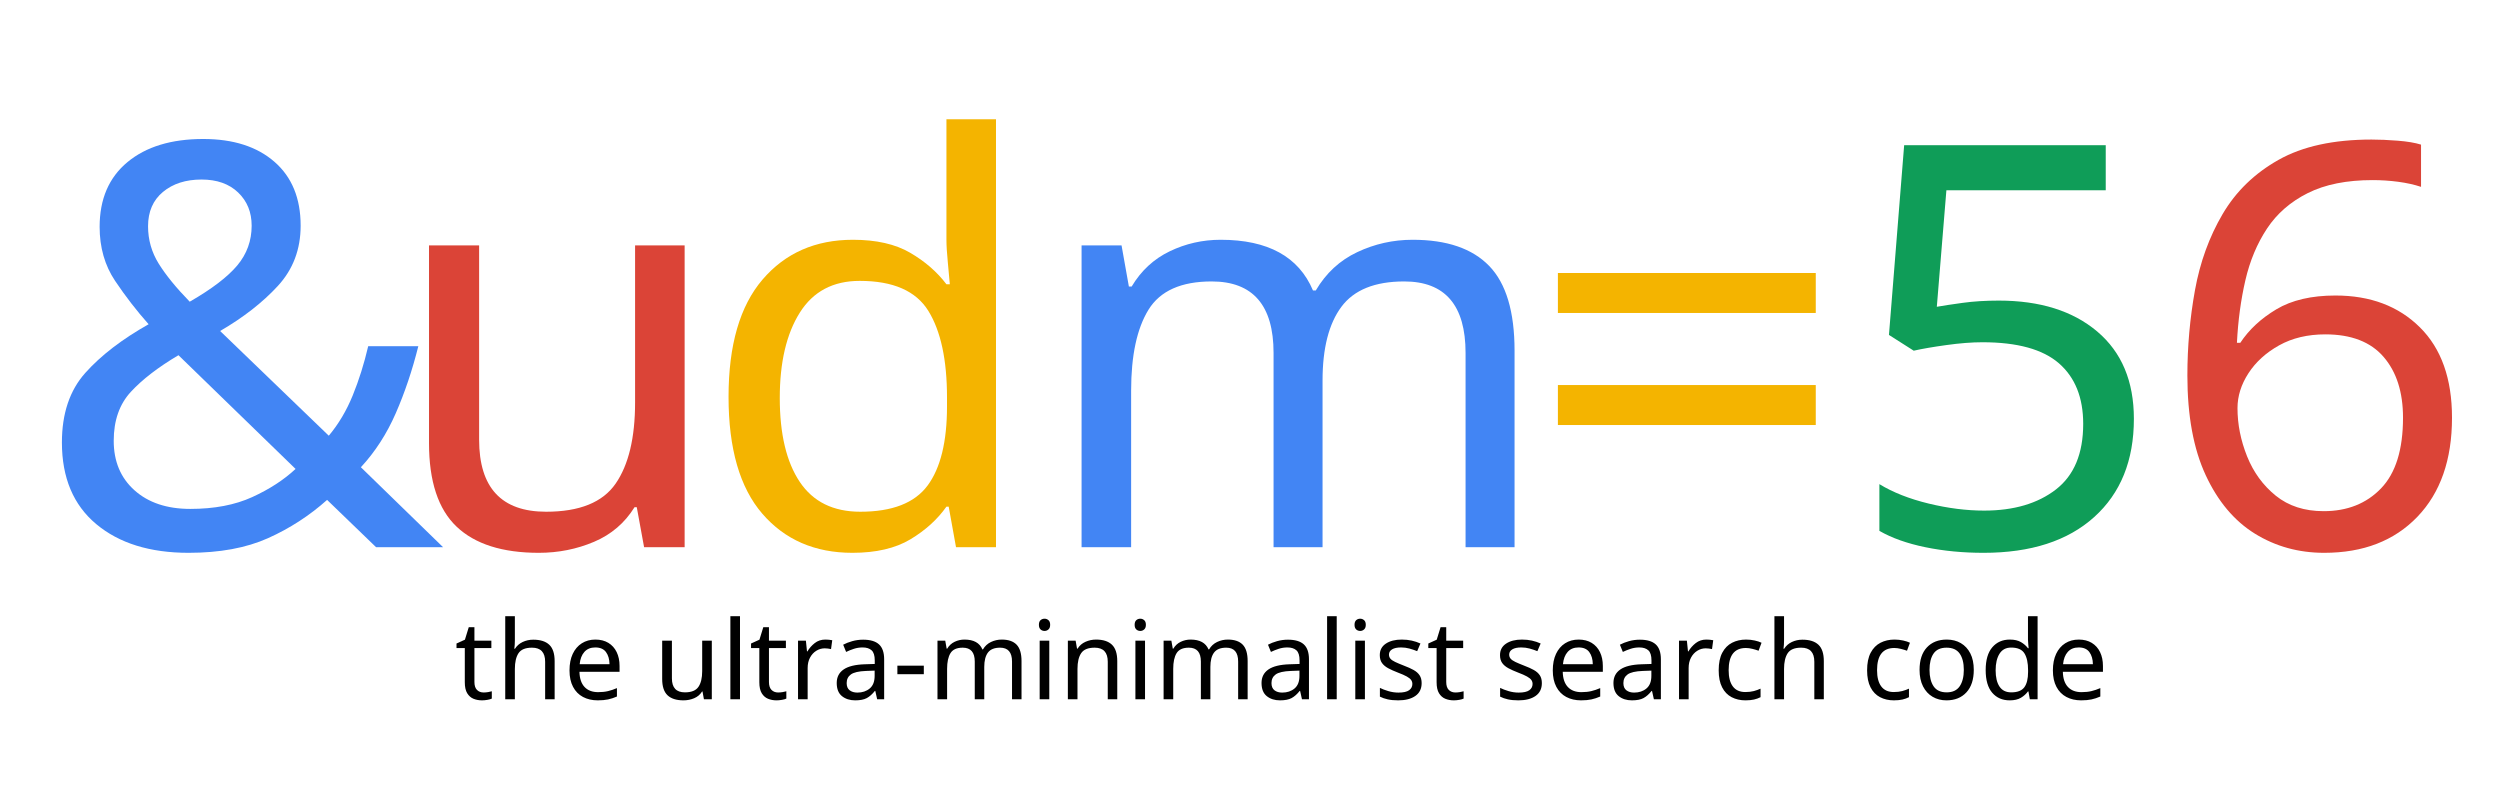
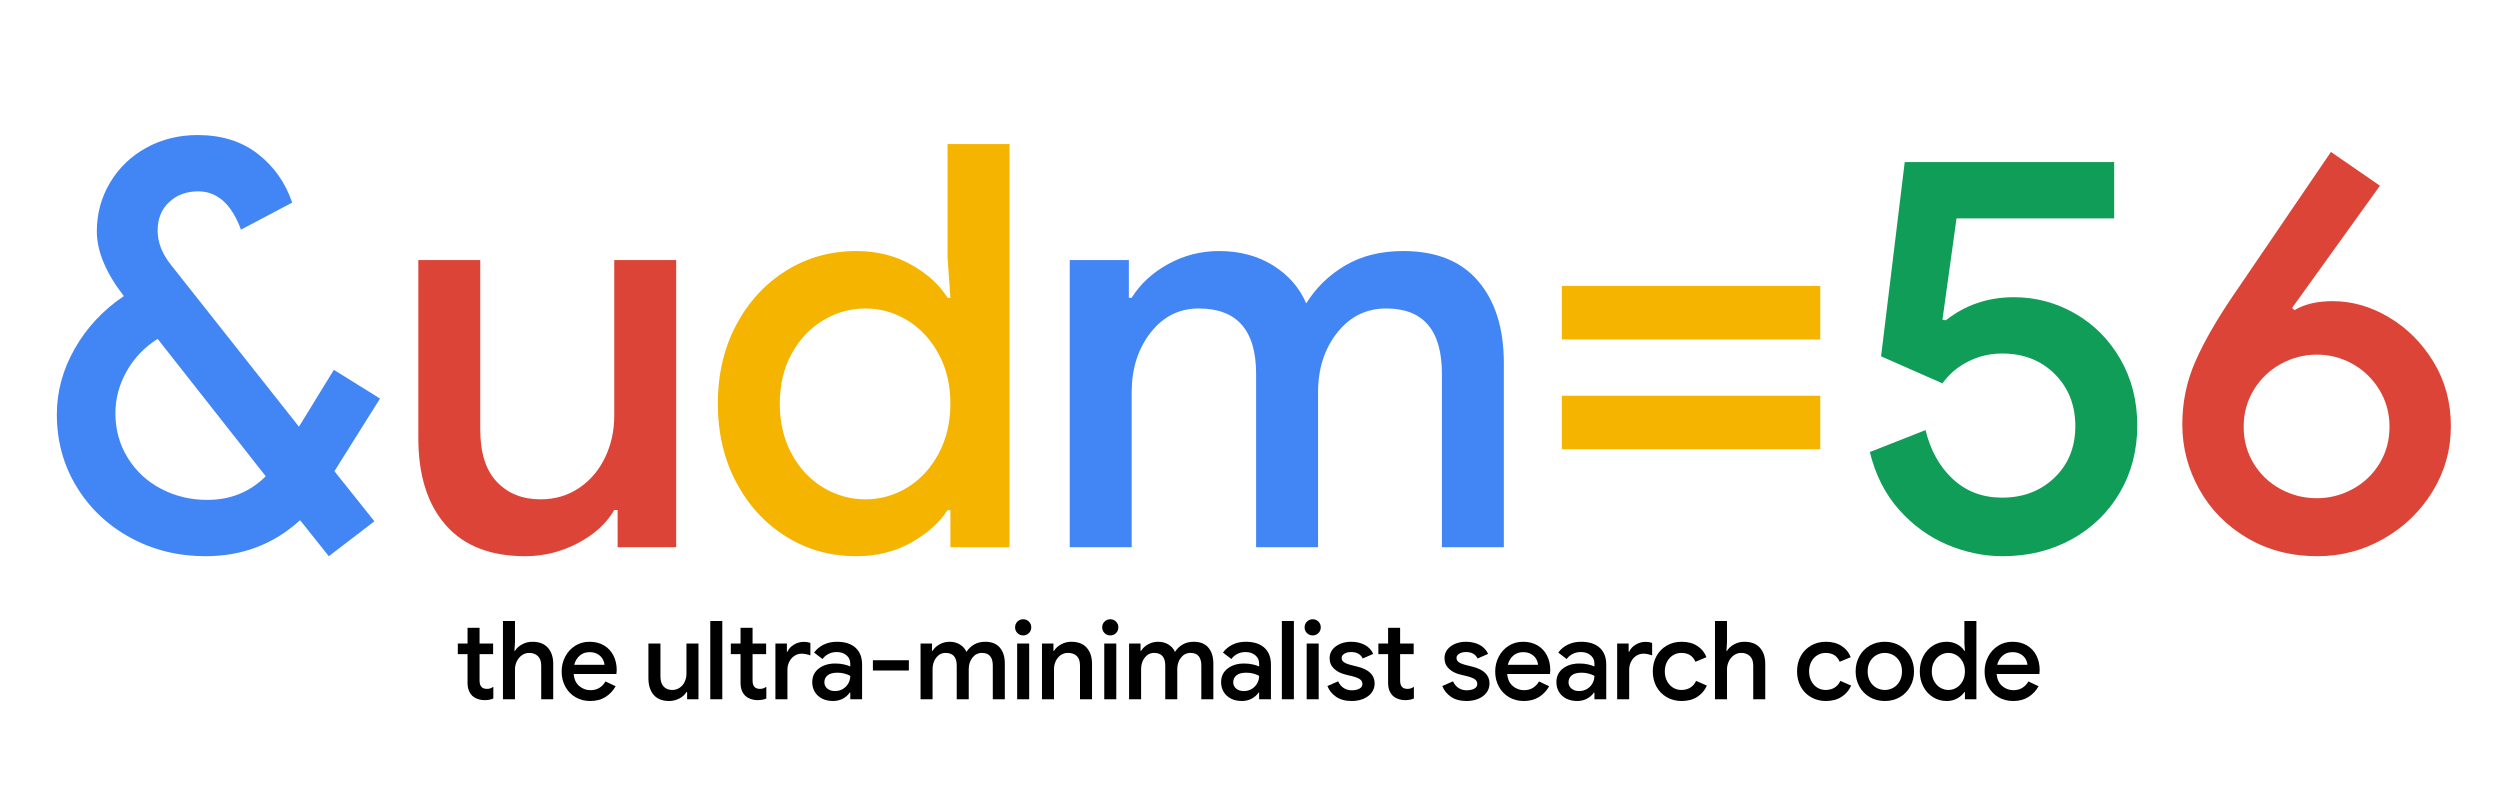
<svg xmlns="http://www.w3.org/2000/svg" width="100%" height="100%" viewBox="0 0 2562 822" version="1.1" xml:space="preserve" style="fill-rule:evenodd;clip-rule:evenodd;stroke-linejoin:round;stroke-miterlimit:2;">
  <g id="Layer-1">
-     <g transform="matrix(1,0,0,1,-27,61)">
-       <text x="59.866px" y="499.766px" style="font-family:'GoogleSans-Medium', 'Google Sans';font-weight:500;font-size:577px;fill:rgb(66,133,244);">&amp;</text>
-       <text x="421.068px" y="499.766px" style="font-family:'GoogleSans-Medium', 'Google Sans';font-weight:500;font-size:577px;fill:rgb(219,68,55);">u</text>
-       <text x="741.88px" y="499.766px" style="font-family:'GoogleSans-Medium', 'Google Sans';font-weight:500;font-size:577px;fill:rgb(244,180,0);">d</text>
-       <text x="1086.35px" y="499.766px" style="font-family:'GoogleSans-Medium', 'Google Sans';font-weight:500;font-size:577px;fill:rgb(66,133,244);">m</text>
-       <text x="1591.22px" y="499.766px" style="font-family:'GoogleSans-Medium', 'Google Sans';font-weight:500;font-size:577px;fill:rgb(244,180,0);">=</text>
-       <text x="1916.65px" y="499.766px" style="font-family:'GoogleSans-Medium', 'Google Sans';font-weight:500;font-size:577px;fill:rgb(15,157,88);">5</text>
-       <g transform="matrix(577,0,0,577,2565.2,499.766)">
-             </g>
-       <text x="2236.89px" y="499.766px" style="font-family:'GoogleSans-Medium', 'Google Sans';font-weight:500;font-size:577px;fill:rgb(219,68,55);">6</text>
+     <g transform="matrix(1.56492,0,0,1.19851,-60.8197,43.8022)">
+       <path d="M257.863,366.345L284.041,409.193L254.176,439.041L235.371,408.23C218.165,428.771 197.517,439.041 173.428,439.041C155.485,439.041 139.077,433.746 124.206,423.154C109.335,412.563 97.597,398.04 88.994,379.585C80.391,361.13 76.089,340.509 76.089,317.721C76.089,298.143 80.022,279.367 87.888,261.393C95.754,243.42 106.446,228.496 119.966,216.62C108.167,196.721 102.268,178.266 102.268,161.256C102.268,146.171 105.156,132.29 110.932,119.612C116.709,106.934 124.636,96.985 134.714,89.763C144.792,82.542 155.976,78.931 168.266,78.931C183.998,78.931 197.149,84.307 207.718,95.059C218.288,105.811 225.785,119.692 230.21,136.703L196.657,159.812C190.512,137.987 181.171,127.074 168.635,127.074C161.015,127.074 154.686,130.123 149.647,136.222C144.608,142.32 142.088,150.504 142.088,160.774C142.088,170.724 145.038,180.513 150.937,190.142L234.634,328.312L257.494,279.688L287.728,304.241L257.863,366.345ZM174.535,390.898C189.774,390.898 202.556,384.158 212.88,370.678L142.088,253.209C133.485,260.27 126.725,269.498 121.809,280.891C116.893,292.285 114.435,304.241 114.435,316.758C114.435,330.88 117.139,343.638 122.547,355.032C127.954,366.426 135.267,375.252 144.485,381.51C153.702,387.769 163.719,390.898 174.535,390.898Z" style="fill:rgb(66,133,244);fill-rule:nonzero;" />
+       <path d="M382.855,439.041C359.995,439.041 342.604,430.135 330.683,412.322C318.761,394.509 312.8,369.715 312.8,337.941L312.8,185.809L353.358,185.809L353.358,330.72C353.358,350.619 356.984,365.543 364.235,375.493C371.486,385.442 381.011,390.417 392.81,390.417C402.396,390.417 410.877,387.127 418.251,380.548C425.625,373.968 431.279,365.222 435.211,354.31C439.144,343.397 441.111,331.682 441.111,319.165L441.111,185.809L481.669,185.809L481.669,431.339L443.323,431.339L443.323,399.564L441.111,399.564C435.949,411.118 427.96,420.587 417.145,427.968C406.329,435.35 394.899,439.041 382.855,439.041Z" style="fill:rgb(219,68,55);fill-rule:nonzero;" />
+       <path d="M599.655,439.041C582.695,439.041 567.332,433.425 553.567,422.191C539.802,410.958 528.925,395.472 520.936,375.733C512.947,355.995 508.953,333.608 508.953,308.574C508.953,283.539 512.947,261.153 520.936,241.414C528.925,221.675 539.802,206.189 553.567,194.956C567.332,183.723 582.695,178.106 599.655,178.106C612.929,178.106 624.851,181.957 635.42,189.66C645.99,197.363 653.978,206.831 659.386,218.065L661.23,218.065L659.386,183.402L659.386,86.634L699.944,86.634L699.944,431.339L661.23,431.339L661.23,399.564L659.386,399.564C653.978,410.477 645.99,419.784 635.42,427.487C624.851,435.19 612.929,439.041 599.655,439.041ZM605.555,390.417C615.387,390.417 624.543,387.047 633.024,380.307C641.504,373.567 648.325,363.938 653.487,351.421C658.649,338.904 661.23,324.621 661.23,308.574C661.23,292.526 658.649,278.324 653.487,265.967C648.325,253.61 641.504,244.062 633.024,237.322C624.543,230.582 615.387,227.212 605.555,227.212C595.723,227.212 586.505,230.582 577.902,237.322C569.298,244.062 562.416,253.61 557.254,265.967C552.092,278.324 549.511,292.526 549.511,308.574C549.511,324.621 552.092,338.904 557.254,351.421C562.416,363.938 569.298,373.567 577.902,380.307C586.505,387.047 595.723,390.417 605.555,390.417Z" style="fill:rgb(244,180,0);fill-rule:nonzero;" />
+       <path d="M739.396,185.809L778.11,185.809L778.11,218.065L779.954,218.065C785.607,206.189 793.596,196.561 803.92,189.179C814.244,181.797 825.305,178.106 837.104,178.106C850.623,178.106 862.422,182.198 872.5,190.382C882.578,198.567 889.829,209.399 894.254,222.879C900.644,209.399 909.186,198.567 919.879,190.382C930.571,182.198 943.169,178.106 957.671,178.106C979.302,178.106 995.71,186.692 1006.89,203.863C1018.08,221.034 1023.67,244.383 1023.67,273.911L1023.67,431.339L983.112,431.339L983.112,283.058C983.112,245.827 970.945,227.212 946.61,227.212C933.582,227.212 922.89,234.112 914.532,247.913C906.175,261.714 901.996,278.725 901.996,298.945L901.996,431.339L861.438,431.339L861.438,283.058C861.438,245.827 848.902,227.212 823.83,227.212C811.048,227.212 800.54,234.112 792.306,247.913C784.071,261.714 779.954,278.725 779.954,298.945L779.954,431.339L739.396,431.339L739.396,185.809Z" style="fill:rgb(66,133,244);fill-rule:nonzero;" />
+       <path d="M1061.65,207.955L1230.88,207.955L1230.88,253.691L1061.65,253.691L1061.65,207.955ZM1061.65,301.834L1230.88,301.834L1230.88,347.57L1061.65,347.57L1061.65,301.834Z" style="fill:rgb(244,180,0);fill-rule:nonzero;" />
+       <path d="M1350.35,439.041C1338.06,439.041 1325.95,435.752 1314.03,429.172C1302.11,422.593 1291.6,412.643 1282.5,399.323C1273.41,386.004 1267.02,369.555 1263.33,349.977L1299.83,331.201C1303.03,348.532 1308.99,362.494 1317.71,373.085C1326.44,383.677 1337.19,388.973 1349.98,388.973C1363.74,388.973 1375.17,383.276 1384.27,371.882C1393.36,360.488 1397.91,345.804 1397.91,327.831C1397.91,309.858 1393.42,295.013 1384.45,283.299C1375.48,271.584 1363.99,265.726 1349.98,265.726C1342.11,265.726 1334.74,267.973 1327.86,272.466C1320.97,276.96 1315.32,283.218 1310.89,291.242L1270.7,268.134L1286.19,102.04L1423.35,102.04L1423.35,150.183L1320.11,150.183L1310.89,236.841L1313.11,237.322C1325.89,224.163 1340.76,217.583 1357.72,217.583C1371.98,217.583 1385.31,222.237 1397.73,231.545C1410.14,240.852 1420.03,253.851 1427.41,270.541C1434.78,287.23 1438.47,306.167 1438.47,327.349C1438.47,348.532 1434.66,367.629 1427.04,384.64C1419.42,401.65 1408.91,414.97 1395.51,424.598C1382.12,434.227 1367.06,439.041 1350.35,439.041Z" style="fill:rgb(15,157,88);fill-rule:nonzero;" />
+       <path d="M1556.45,439.041C1539.25,439.041 1523.88,433.826 1510.37,423.395C1496.85,412.964 1486.4,399.083 1479.03,381.751C1471.65,364.42 1467.96,345.965 1467.96,326.387C1467.96,307.45 1470.79,289.557 1476.44,272.707C1482.1,255.857 1490.45,236.841 1501.52,215.658L1565.3,93.374L1597.38,122.26L1539.86,226.73L1541.34,228.656C1547.97,223.521 1556.33,220.953 1566.41,220.953C1579.19,220.953 1591.54,225.607 1603.46,234.915C1615.39,244.222 1625.1,256.98 1632.59,273.189C1640.09,289.397 1643.84,307.611 1643.84,327.831C1643.84,348.051 1639.84,366.666 1631.86,383.677C1623.87,400.687 1613.17,414.167 1599.78,424.117C1586.38,434.067 1571.94,439.041 1556.45,439.041ZM1556.09,389.454C1564.44,389.454 1572.31,386.806 1579.68,381.51C1587.06,376.215 1592.89,368.913 1597.2,359.605C1601.5,350.298 1603.65,339.867 1603.65,328.312C1603.65,316.758 1601.44,306.247 1597.01,296.779C1592.59,287.311 1586.75,279.929 1579.5,274.633C1572.25,269.337 1564.44,266.689 1556.09,266.689C1547.73,266.689 1539.86,269.337 1532.49,274.633C1525.11,279.929 1519.21,287.311 1514.79,296.779C1510.37,306.247 1508.15,316.758 1508.15,328.312C1508.15,339.867 1510.3,350.298 1514.61,359.605C1518.91,368.913 1524.75,376.215 1532.12,381.51C1539.49,386.806 1547.48,389.454 1556.09,389.454Z" style="fill:rgb(219,68,55);fill-rule:nonzero;" />
    </g>
-     <g transform="matrix(1,0,0,1,-317.897,-1)">
-       <g transform="matrix(112,0,0,112,2412.18,717.595)">
-             </g>
-       <text x="783.929px" y="717.595px" style="font-family:'GoogleSans-Medium', 'Google Sans';font-weight:500;font-size:112px;">t<tspan x="826.153px 889.433px 951.705px 975.673px 1038.62px 1063.7px 1105.37px 1146.36px 1205.38px 1254.11px 1352.22px 1378.54px 1441.48px 1467.8px 1565.35px 1624.38px 1648.9px 1675.23px 1727.31px 1768.97px 1792.94px 1846.14px 1908.97px 1967.99px 2007.64px 2068.23px 2131.51px 2155.48px 2215.51px 2281.26px 2347.67px " y="717.595px 717.595px 717.595px 717.595px 717.595px 717.595px 717.595px 717.595px 717.595px 717.595px 717.595px 717.595px 717.595px 717.595px 717.595px 717.595px 717.595px 717.595px 717.595px 717.595px 717.595px 717.595px 717.595px 717.595px 717.595px 717.595px 717.595px 717.595px 717.595px 717.595px 717.595px ">he ultra-minimalist search code</tspan>
-       </text>
+     <g transform="matrix(1.35269,0,0,1,-429.992,-1)">
+       <path d="M685.008,718.491C683.131,718.491 681.365,718.08 679.709,717.259C678.053,716.438 676.701,715.355 675.652,714.011C673.278,710.8 672.092,706.432 672.092,700.907L672.092,671.339L664.723,671.339L664.723,660.475L672.092,660.475L672.092,644.347L681.199,644.347L681.199,660.475L691.466,660.475L691.466,671.339L681.199,671.339L681.199,698.219C681.199,701.28 681.641,703.446 682.524,704.715C683.352,706.208 684.787,706.955 686.83,706.955C687.768,706.955 688.596,706.787 689.314,706.451C690.031,706.115 690.804,705.574 691.632,704.827L691.632,716.811C689.81,717.931 687.602,718.491 685.008,718.491Z" style="fill-rule:nonzero;" />
+       <path d="M698.918,637.403L708.026,637.403L708.026,659.243L707.612,667.979L708.026,667.979C709.24,665.291 711.048,663.07 713.449,661.315C715.85,659.56 718.431,658.683 721.191,658.683C726.324,658.683 730.244,660.718 732.948,664.787C735.653,668.856 737.005,674.4 737.005,681.419L737.005,717.595L727.898,717.595L727.898,683.099C727.898,678.768 727.056,675.52 725.372,673.355C723.689,671.19 721.495,670.107 718.79,670.107C716.747,670.107 714.912,670.891 713.284,672.459C711.655,674.027 710.372,676.099 709.434,678.675C708.495,681.251 708.026,683.995 708.026,686.907L708.026,717.595L698.918,717.595L698.918,637.403Z" style="fill-rule:nonzero;" />
+       <path d="M764.991,719.387C760.851,719.387 757.139,718.08 753.855,715.467C750.571,712.854 748.004,709.251 746.155,704.659C744.305,700.067 743.381,694.896 743.381,689.147C743.381,683.696 744.278,678.638 746.072,673.971C747.866,669.304 750.364,665.59 753.565,662.827C756.767,660.064 760.41,658.683 764.494,658.683C768.745,658.683 772.429,659.952 775.548,662.491C778.667,665.03 781.04,668.502 782.669,672.907C784.297,677.312 785.111,682.278 785.111,687.803C785.111,688.848 785.028,690.155 784.863,691.723L752.489,691.723C752.82,697.024 754.214,701.112 756.67,703.987C759.126,706.862 761.983,708.299 765.24,708.299C767.834,708.299 770.083,707.496 771.988,705.891C773.892,704.286 775.424,702.102 776.583,699.339L784.283,704.267C782.296,708.971 779.702,712.667 776.5,715.355C773.299,718.043 769.462,719.387 764.991,719.387ZM775.838,682.315C775.727,680.299 775.258,678.302 774.43,676.323C773.602,674.344 772.346,672.683 770.663,671.339C768.979,669.995 766.923,669.323 764.494,669.323C761.569,669.323 759.099,670.499 757.084,672.851C755.069,675.203 753.675,678.358 752.903,682.315L775.838,682.315Z" style="fill-rule:nonzero;" />
+       <path d="M824.854,719.387C819.721,719.387 815.816,717.315 813.138,713.171C810.461,709.027 809.123,703.259 809.123,695.867L809.123,660.475L818.231,660.475L818.231,694.187C818.231,698.816 819.045,702.288 820.673,704.603C822.301,706.918 824.44,708.075 827.09,708.075C829.243,708.075 831.147,707.31 832.803,705.779C834.459,704.248 835.729,702.214 836.612,699.675C837.495,697.136 837.937,694.411 837.937,691.499L837.937,660.475L847.044,660.475L847.044,717.595L838.433,717.595L838.433,710.203L837.937,710.203C836.777,712.891 834.983,715.094 832.555,716.811C830.126,718.528 827.559,719.387 824.854,719.387Z" style="fill-rule:nonzero;" />
+       <rect x="855.987" y="637.403" width="9.108" height="80.192" style="fill-rule:nonzero;" />
+       <path d="M891.838,718.491C889.961,718.491 888.195,718.08 886.539,717.259C884.883,716.438 883.531,715.355 882.482,714.011C880.108,710.8 878.922,706.432 878.922,700.907L878.922,671.339L871.553,671.339L871.553,660.475L878.922,660.475L878.922,644.347L888.029,644.347L888.029,660.475L898.296,660.475L898.296,671.339L888.029,671.339L888.029,698.219C888.029,701.28 888.471,703.446 889.354,704.715C890.182,706.208 891.617,706.955 893.66,706.955C894.598,706.955 895.426,706.787 896.144,706.451C896.861,706.115 897.634,705.574 898.462,704.827L898.462,716.811C896.64,717.931 894.433,718.491 891.838,718.491Z" style="fill-rule:nonzero;" />
+       <path d="M905.334,660.475L914.028,660.475L914.028,668.875L914.442,668.875C915.38,665.963 917.009,663.555 919.327,661.651C921.646,659.747 924.102,658.795 926.696,658.795C928.739,658.795 930.45,659.168 931.83,659.915L931.83,672.683C929.401,671.488 927.221,670.891 925.289,670.891C923.191,670.891 921.328,671.638 919.7,673.131C918.071,674.624 916.788,676.622 915.85,679.123C914.911,681.624 914.442,684.368 914.442,687.355L914.442,717.595L905.334,717.595L905.334,660.475Z" style="fill-rule:nonzero;" />
+       <path d="M948.886,719.387C945.85,719.387 943.145,718.584 940.772,716.979C938.398,715.374 936.549,713.096 935.224,710.147C933.9,707.198 933.237,703.856 933.237,700.123C933.237,694.224 934.879,689.558 938.164,686.123C941.448,682.688 945.602,680.971 950.625,680.971C953.109,680.971 955.344,681.288 957.332,681.923C959.319,682.558 960.892,683.248 962.051,683.995L962.051,681.083C962.051,677.574 961.085,674.718 959.153,672.515C957.221,670.312 954.737,669.211 951.701,669.211C949.549,669.211 947.52,669.846 945.616,671.115C943.711,672.384 942.18,674.139 941.02,676.379L934.645,669.771C936.522,666.262 938.95,663.536 941.931,661.595C944.912,659.654 948.224,658.683 951.867,658.683C957.994,658.683 962.713,660.718 966.025,664.787C969.337,668.856 970.993,674.587 970.993,681.979L970.993,717.595L962.051,717.595L962.051,710.763L961.637,710.763C960.423,713.227 958.712,715.28 956.504,716.923C954.296,718.566 951.757,719.387 948.886,719.387ZM950.459,709.195C952.667,709.195 954.654,708.486 956.421,707.067C958.187,705.648 959.567,703.744 960.561,701.355C961.554,698.966 962.051,696.39 962.051,693.627C960.782,692.656 959.305,691.872 957.621,691.275C955.938,690.678 954.185,690.379 952.364,690.379C948.941,690.379 946.43,691.294 944.829,693.123C943.228,694.952 942.428,697.323 942.428,700.235C942.428,702.848 943.173,704.995 944.663,706.675C946.154,708.355 948.086,709.195 950.459,709.195Z" style="fill-rule:nonzero;" />
+       <rect x="979.19" y="677.611" width="27.241" height="10.528" style="fill-rule:nonzero;" />
+       <path d="M1015.29,660.475L1023.98,660.475L1023.98,667.979L1024.4,667.979C1025.67,665.216 1027.46,662.976 1029.78,661.259C1032.1,659.542 1034.58,658.683 1037.23,658.683C1040.27,658.683 1042.92,659.635 1045.18,661.539C1047.44,663.443 1049.07,665.963 1050.07,669.099C1051.5,665.963 1053.42,663.443 1055.82,661.539C1058.22,659.635 1061.05,658.683 1064.31,658.683C1069.16,658.683 1072.85,660.68 1075.36,664.675C1077.87,668.67 1079.13,674.102 1079.13,680.971L1079.13,717.595L1070.02,717.595L1070.02,683.099C1070.02,674.438 1067.29,670.107 1061.82,670.107C1058.9,670.107 1056.5,671.712 1054.62,674.923C1052.74,678.134 1051.8,682.091 1051.8,686.795L1051.8,717.595L1042.7,717.595L1042.7,683.099C1042.7,674.438 1039.88,670.107 1034.25,670.107C1031.38,670.107 1029.02,671.712 1027.17,674.923C1025.32,678.134 1024.4,682.091 1024.4,686.795L1024.4,717.595L1015.29,717.595L1015.29,660.475Z" style="fill-rule:nonzero;" />
+       <path d="M1093.04,652.187C1091.33,652.187 1089.88,651.384 1088.69,649.779C1087.5,648.174 1086.91,646.214 1086.91,643.899C1086.91,641.584 1087.5,639.624 1088.69,638.019C1089.88,636.414 1091.33,635.611 1093.04,635.611C1094.75,635.611 1096.2,636.414 1097.38,638.019C1098.57,639.624 1099.16,641.584 1099.16,643.899C1099.16,646.214 1098.57,648.174 1097.38,649.779C1096.2,651.384 1094.75,652.187 1093.04,652.187ZM1088.48,660.475L1097.59,660.475L1097.59,717.595L1088.48,717.595L1088.48,660.475Z" style="fill-rule:nonzero;" />
+       <path d="M1107.28,660.475L1115.97,660.475L1115.97,667.979L1116.39,667.979C1117.6,665.291 1119.41,663.07 1121.81,661.315C1124.21,659.56 1126.76,658.683 1129.47,658.683C1134.6,658.683 1138.51,660.718 1141.18,664.787C1143.86,668.856 1145.2,674.4 1145.2,681.419L1145.2,717.595L1136.09,717.595L1136.09,683.099C1136.09,678.619 1135.28,675.334 1133.65,673.243C1132.02,671.152 1129.77,670.107 1126.9,670.107C1124.86,670.107 1123.04,670.872 1121.44,672.403C1119.84,673.934 1118.6,675.968 1117.71,678.507C1116.83,681.046 1116.39,683.771 1116.39,686.683L1116.39,717.595L1107.28,717.595L1107.28,660.475Z" style="fill-rule:nonzero;" />
+       <path d="M1159.03,652.187C1157.32,652.187 1155.87,651.384 1154.68,649.779C1153.49,648.174 1152.9,646.214 1152.9,643.899C1152.9,641.584 1153.49,639.624 1154.68,638.019C1155.87,636.414 1157.32,635.611 1159.03,635.611C1160.74,635.611 1162.19,636.414 1163.38,638.019C1164.56,639.624 1165.15,641.584 1165.15,643.899C1165.15,646.214 1164.56,648.174 1163.38,649.779C1162.19,651.384 1160.74,652.187 1159.03,652.187ZM1154.47,660.475L1163.58,660.475L1163.58,717.595L1154.47,717.595L1154.47,660.475Z" style="fill-rule:nonzero;" />
+       <path d="M1173.27,660.475L1181.96,660.475L1181.96,667.979L1182.38,667.979C1183.65,665.216 1185.44,662.976 1187.76,661.259C1190.08,659.542 1192.56,658.683 1195.21,658.683C1198.25,658.683 1200.9,659.635 1203.16,661.539C1205.42,663.443 1207.05,665.963 1208.05,669.099C1209.48,665.963 1211.4,663.443 1213.8,661.539C1216.2,659.635 1219.03,658.683 1222.29,658.683C1227.14,658.683 1230.83,660.68 1233.34,664.675C1235.85,668.67 1237.11,674.102 1237.11,680.971L1237.11,717.595L1228,717.595L1228,683.099C1228,674.438 1225.27,670.107 1219.8,670.107C1216.88,670.107 1214.48,671.712 1212.6,674.923C1210.72,678.134 1209.78,682.091 1209.78,686.795L1209.78,717.595L1200.68,717.595L1200.68,683.099C1200.68,674.438 1197.86,670.107 1192.23,670.107C1189.36,670.107 1187,671.712 1185.15,674.923C1183.3,678.134 1182.38,682.091 1182.38,686.795L1182.38,717.595L1173.27,717.595L1173.27,660.475Z" style="fill-rule:nonzero;" />
+       <path d="M1258.63,719.387C1255.6,719.387 1252.89,718.584 1250.52,716.979C1248.15,715.374 1246.3,713.096 1244.97,710.147C1243.65,707.198 1242.99,703.856 1242.99,700.123C1242.99,694.224 1244.63,689.558 1247.91,686.123C1251.2,682.688 1255.35,680.971 1260.37,680.971C1262.86,680.971 1265.09,681.288 1267.08,681.923C1269.07,682.558 1270.64,683.248 1271.8,683.995L1271.8,681.083C1271.8,677.574 1270.83,674.718 1268.9,672.515C1266.97,670.312 1264.49,669.211 1261.45,669.211C1259.3,669.211 1257.27,669.846 1255.36,671.115C1253.46,672.384 1251.93,674.139 1250.77,676.379L1244.39,669.771C1246.27,666.262 1248.7,663.536 1251.68,661.595C1254.66,659.654 1257.97,658.683 1261.62,658.683C1267.74,658.683 1272.46,660.718 1275.77,664.787C1279.09,668.856 1280.74,674.587 1280.74,681.979L1280.74,717.595L1271.8,717.595L1271.8,710.763L1271.38,710.763C1270.17,713.227 1268.46,715.28 1266.25,716.923C1264.04,718.566 1261.51,719.387 1258.63,719.387ZM1260.21,709.195C1262.42,709.195 1264.4,708.486 1266.17,707.067C1267.93,705.648 1269.32,703.744 1270.31,701.355C1271.3,698.966 1271.8,696.39 1271.8,693.627C1270.53,692.656 1269.05,691.872 1267.37,691.275C1265.69,690.678 1263.93,690.379 1262.11,690.379C1258.69,690.379 1256.18,691.294 1254.58,693.123C1252.98,694.952 1252.18,697.323 1252.18,700.235C1252.18,702.848 1252.92,704.995 1254.41,706.675C1255.9,708.355 1257.83,709.195 1260.21,709.195Z" style="fill-rule:nonzero;" />
+       <rect x="1289.02" y="637.403" width="9.108" height="80.192" style="fill-rule:nonzero;" />
+       <path d="M1312.37,652.187C1310.66,652.187 1309.21,651.384 1308.02,649.779C1306.84,648.174 1306.24,646.214 1306.24,643.899C1306.24,641.584 1306.84,639.624 1308.02,638.019C1309.21,636.414 1310.66,635.611 1312.37,635.611C1314.08,635.611 1315.53,636.414 1316.72,638.019C1317.9,639.624 1318.5,641.584 1318.5,643.899C1318.5,646.214 1317.9,648.174 1316.72,649.779C1315.53,651.384 1314.08,652.187 1312.37,652.187ZM1307.82,660.475L1316.92,660.475L1316.92,717.595L1307.82,717.595L1307.82,660.475Z" style="fill-rule:nonzero;" />
+       <path d="M1342.01,719.387C1337.15,719.387 1333.18,717.95 1330.09,715.075C1327,712.2 1324.82,708.523 1323.55,704.043L1331.66,699.227C1332.66,702.214 1334.05,704.491 1335.84,706.059C1337.64,707.627 1339.69,708.411 1342.01,708.411C1344.28,708.411 1346.18,707.87 1347.73,706.787C1349.27,705.704 1350.04,704.08 1350.04,701.915C1350.04,699.824 1349.38,698.182 1348.06,696.987C1346.73,695.792 1344.69,694.747 1341.93,693.851L1336.88,692.171C1333.51,691.051 1330.72,689.072 1328.52,686.235C1326.31,683.398 1325.2,679.814 1325.2,675.483C1325.2,672.123 1325.94,669.174 1327.4,666.635C1328.86,664.096 1330.84,662.136 1333.32,660.755C1335.8,659.374 1338.51,658.683 1341.43,658.683C1345.35,658.683 1348.8,659.747 1351.78,661.875C1354.76,664.003 1356.92,667.083 1358.24,671.115L1350.29,675.819C1348.69,671.414 1345.77,669.211 1341.52,669.211C1339.47,669.211 1337.76,669.771 1336.38,670.891C1335,672.011 1334.31,673.467 1334.31,675.259C1334.31,676.976 1334.84,678.376 1335.88,679.459C1336.93,680.542 1338.48,681.456 1340.52,682.203L1346.73,684.331C1350.87,685.75 1354,687.896 1356.13,690.771C1358.26,693.646 1359.32,697.174 1359.32,701.355C1359.32,704.939 1358.56,708.094 1357.04,710.819C1355.52,713.544 1353.44,715.654 1350.79,717.147C1348.14,718.64 1345.21,719.387 1342.01,719.387Z" style="fill-rule:nonzero;" />
+       <path d="M1382.42,718.491C1380.54,718.491 1378.78,718.08 1377.12,717.259C1375.46,716.438 1374.11,715.355 1373.06,714.011C1370.69,710.8 1369.5,706.432 1369.5,700.907L1369.5,671.339L1362.13,671.339L1362.13,660.475L1369.5,660.475L1369.5,644.347L1378.61,644.347L1378.61,660.475L1388.88,660.475L1388.88,671.339L1378.61,671.339L1378.61,698.219C1378.61,701.28 1379.05,703.446 1379.93,704.715C1380.76,706.208 1382.2,706.955 1384.24,706.955C1385.18,706.955 1386.01,706.787 1386.72,706.451C1387.44,706.115 1388.21,705.574 1389.04,704.827L1389.04,716.811C1387.22,717.931 1385.01,718.491 1382.42,718.491Z" style="fill-rule:nonzero;" />
+       <path d="M1429.03,719.387C1424.18,719.387 1420.2,717.95 1417.11,715.075C1414.02,712.2 1411.84,708.523 1410.57,704.043L1418.68,699.227C1419.68,702.214 1421.07,704.491 1422.87,706.059C1424.66,707.627 1426.71,708.411 1429.03,708.411C1431.3,708.411 1433.2,707.87 1434.75,706.787C1436.29,705.704 1437.07,704.08 1437.07,701.915C1437.07,699.824 1436.4,698.182 1435.08,696.987C1433.75,695.792 1431.71,694.747 1428.95,693.851L1423.9,692.171C1420.53,691.051 1417.75,689.072 1415.54,686.235C1413.33,683.398 1412.23,679.814 1412.23,675.483C1412.23,672.123 1412.96,669.174 1414.42,666.635C1415.88,664.096 1417.86,662.136 1420.34,660.755C1422.82,659.374 1425.53,658.683 1428.45,658.683C1432.37,658.683 1435.82,659.747 1438.8,661.875C1441.78,664.003 1443.94,667.083 1445.26,671.115L1437.31,675.819C1435.71,671.414 1432.79,669.211 1428.54,669.211C1426.49,669.211 1424.78,669.771 1423.4,670.891C1422.02,672.011 1421.33,673.467 1421.33,675.259C1421.33,676.976 1421.86,678.376 1422.91,679.459C1423.95,680.542 1425.5,681.456 1427.54,682.203L1433.75,684.331C1437.89,685.75 1441.03,687.896 1443.15,690.771C1445.28,693.646 1446.34,697.174 1446.34,701.355C1446.34,704.939 1445.58,708.094 1444.06,710.819C1442.54,713.544 1440.46,715.654 1437.81,717.147C1435.16,718.64 1432.24,719.387 1429.03,719.387Z" style="fill-rule:nonzero;" />
+       <path d="M1472.25,719.387C1468.11,719.387 1464.4,718.08 1461.12,715.467C1457.83,712.854 1455.27,709.251 1453.42,704.659C1451.57,700.067 1450.64,694.896 1450.64,689.147C1450.64,683.696 1451.54,678.638 1453.34,673.971C1455.13,669.304 1457.63,665.59 1460.83,662.827C1464.03,660.064 1467.67,658.683 1471.76,658.683C1476.01,658.683 1479.69,659.952 1482.81,662.491C1485.93,665.03 1488.3,668.502 1489.93,672.907C1491.56,677.312 1492.37,682.278 1492.37,687.803C1492.37,688.848 1492.29,690.155 1492.13,691.723L1459.75,691.723C1460.08,697.024 1461.48,701.112 1463.93,703.987C1466.39,706.862 1469.25,708.299 1472.5,708.299C1475.1,708.299 1477.35,707.496 1479.25,705.891C1481.15,704.286 1482.69,702.102 1483.85,699.339L1491.55,704.267C1489.56,708.971 1486.96,712.667 1483.76,715.355C1480.56,718.043 1476.73,719.387 1472.25,719.387ZM1483.1,682.315C1482.99,680.299 1482.52,678.302 1481.69,676.323C1480.87,674.344 1479.61,672.683 1477.93,671.339C1476.24,669.995 1474.19,669.323 1471.76,669.323C1468.83,669.323 1466.36,670.499 1464.35,672.851C1462.33,675.203 1460.94,678.358 1460.16,682.315L1483.1,682.315Z" style="fill-rule:nonzero;" />
+       <path d="M1512.66,719.387C1509.62,719.387 1506.92,718.584 1504.55,716.979C1502.17,715.374 1500.32,713.096 1499,710.147C1497.67,707.198 1497.01,703.856 1497.01,700.123C1497.01,694.224 1498.65,689.558 1501.94,686.123C1505.22,682.688 1509.38,680.971 1514.4,680.971C1516.88,680.971 1519.12,681.288 1521.11,681.923C1523.09,682.558 1524.66,683.248 1525.82,683.995L1525.82,681.083C1525.82,677.574 1524.86,674.718 1522.93,672.515C1521,670.312 1518.51,669.211 1515.48,669.211C1513.32,669.211 1511.29,669.846 1509.39,671.115C1507.49,672.384 1505.95,674.139 1504.79,676.379L1498.42,669.771C1500.3,666.262 1502.72,663.536 1505.7,661.595C1508.68,659.654 1512,658.683 1515.64,658.683C1521.77,658.683 1526.49,660.718 1529.8,664.787C1533.11,668.856 1534.77,674.587 1534.77,681.979L1534.77,717.595L1525.82,717.595L1525.82,710.763L1525.41,710.763C1524.2,713.227 1522.49,715.28 1520.28,716.923C1518.07,718.566 1515.53,719.387 1512.66,719.387ZM1514.23,709.195C1516.44,709.195 1518.43,708.486 1520.19,707.067C1521.96,705.648 1523.34,703.744 1524.33,701.355C1525.33,698.966 1525.82,696.39 1525.82,693.627C1524.56,692.656 1523.08,691.872 1521.39,691.275C1519.71,690.678 1517.96,690.379 1516.14,690.379C1512.71,690.379 1510.2,691.294 1508.6,693.123C1507,694.952 1506.2,697.323 1506.2,700.235C1506.2,702.848 1506.95,704.995 1508.44,706.675C1509.93,708.355 1511.86,709.195 1514.23,709.195Z" style="fill-rule:nonzero;" />
+       <path d="M1543.05,660.475L1551.74,660.475L1551.74,668.875L1552.15,668.875C1553.09,665.963 1554.72,663.555 1557.04,661.651C1559.36,659.747 1561.81,658.795 1564.41,658.795C1566.45,658.795 1568.16,659.168 1569.54,659.915L1569.54,672.683C1567.11,671.488 1564.93,670.891 1563,670.891C1560.9,670.891 1559.04,671.638 1557.41,673.131C1555.78,674.624 1554.5,676.622 1553.56,679.123C1552.62,681.624 1552.15,684.368 1552.15,687.355L1552.15,717.595L1543.05,717.595L1543.05,660.475Z" style="fill-rule:nonzero;" />
+       <path d="M1591.9,719.387C1587.7,719.387 1583.93,718.08 1580.6,715.467C1577.26,712.854 1574.66,709.251 1572.81,704.659C1570.96,700.067 1570.04,694.859 1570.04,689.035C1570.04,683.211 1570.96,678.003 1572.81,673.411C1574.66,668.819 1577.26,665.216 1580.6,662.603C1583.93,659.99 1587.7,658.683 1591.9,658.683C1596.53,658.683 1600.48,660.102 1603.74,662.939C1606.99,665.776 1609.31,669.622 1610.69,674.475L1602.33,679.179C1600.45,673.131 1596.89,670.107 1591.65,670.107C1589.39,670.107 1587.3,670.891 1585.4,672.459C1583.49,674.027 1581.98,676.248 1580.84,679.123C1579.71,681.998 1579.15,685.302 1579.15,689.035C1579.15,692.768 1579.71,696.091 1580.84,699.003C1581.98,701.915 1583.49,704.155 1585.4,705.723C1587.3,707.291 1589.39,708.075 1591.65,708.075C1594.3,708.075 1596.58,707.272 1598.48,705.667C1600.38,704.062 1601.83,701.766 1602.83,698.779L1611.02,703.595C1609.42,708.448 1606.99,712.294 1603.74,715.131C1600.48,717.968 1596.53,719.387 1591.9,719.387Z" style="fill-rule:nonzero;" />
+       <path d="M1617.15,637.403L1626.26,637.403L1626.26,659.243L1625.85,667.979L1626.26,667.979C1627.47,665.291 1629.28,663.07 1631.68,661.315C1634.08,659.56 1636.66,658.683 1639.42,658.683C1644.56,658.683 1648.48,660.718 1651.18,664.787C1653.89,668.856 1655.24,674.4 1655.24,681.419L1655.24,717.595L1646.13,717.595L1646.13,683.099C1646.13,678.768 1645.29,675.52 1643.61,673.355C1641.92,671.19 1639.73,670.107 1637.02,670.107C1634.98,670.107 1633.14,670.891 1631.52,672.459C1629.89,674.027 1628.61,676.099 1627.67,678.675C1626.73,681.251 1626.26,683.995 1626.26,686.907L1626.26,717.595L1617.15,717.595L1617.15,637.403Z" style="fill-rule:nonzero;" />
+       <path d="M1701.19,719.387C1697,719.387 1693.23,718.08 1689.89,715.467C1686.55,712.854 1683.95,709.251 1682.11,704.659C1680.26,700.067 1679.33,694.859 1679.33,689.035C1679.33,683.211 1680.26,678.003 1682.11,673.411C1683.95,668.819 1686.55,665.216 1689.89,662.603C1693.23,659.99 1697,658.683 1701.19,658.683C1705.83,658.683 1709.78,660.102 1713.03,662.939C1716.29,665.776 1718.61,669.622 1719.99,674.475L1711.62,679.179C1709.75,673.131 1706.19,670.107 1700.94,670.107C1698.68,670.107 1696.6,670.891 1694.69,672.459C1692.79,674.027 1691.27,676.248 1690.14,679.123C1689.01,681.998 1688.44,685.302 1688.44,689.035C1688.44,692.768 1689.01,696.091 1690.14,699.003C1691.27,701.915 1692.79,704.155 1694.69,705.723C1696.6,707.291 1698.68,708.075 1700.94,708.075C1703.59,708.075 1705.87,707.272 1707.77,705.667C1709.68,704.062 1711.13,701.766 1712.12,698.779L1720.32,703.595C1718.72,708.448 1716.29,712.294 1713.03,715.131C1709.78,717.968 1705.83,719.387 1701.19,719.387Z" style="fill-rule:nonzero;" />
+       <path d="M1745.82,719.387C1741.57,719.387 1737.76,718.062 1734.39,715.411C1731.03,712.76 1728.4,709.12 1726.53,704.491C1724.65,699.862 1723.71,694.71 1723.71,689.035C1723.71,683.36 1724.65,678.208 1726.53,673.579C1728.4,668.95 1731.03,665.31 1734.39,662.659C1737.76,660.008 1741.57,658.683 1745.82,658.683C1750.07,658.683 1753.88,660.027 1757.25,662.715C1760.61,665.403 1763.24,669.062 1765.11,673.691C1766.99,678.32 1767.93,683.435 1767.93,689.035C1767.93,694.71 1766.99,699.862 1765.11,704.491C1763.24,709.12 1760.61,712.76 1757.25,715.411C1753.88,718.062 1750.07,719.387 1745.82,719.387ZM1745.82,708.075C1748.14,708.075 1750.29,707.31 1752.28,705.779C1754.27,704.248 1755.85,702.046 1757.04,699.171C1758.23,696.296 1758.82,692.918 1758.82,689.035C1758.82,685.152 1758.23,681.792 1757.04,678.955C1755.85,676.118 1754.27,673.934 1752.28,672.403C1750.29,670.872 1748.14,670.107 1745.82,670.107C1743.5,670.107 1741.35,670.872 1739.36,672.403C1737.37,673.934 1735.79,676.118 1734.6,678.955C1733.41,681.792 1732.82,685.152 1732.82,689.035C1732.82,692.918 1733.41,696.296 1734.6,699.171C1735.79,702.046 1737.37,704.248 1739.36,705.779C1741.35,707.31 1743.5,708.075 1745.82,708.075Z" style="fill-rule:nonzero;" />
+       <path d="M1792.68,719.387C1788.87,719.387 1785.42,718.08 1782.33,715.467C1779.24,712.854 1776.8,709.251 1775.01,704.659C1773.21,700.067 1772.32,694.859 1772.32,689.035C1772.32,683.211 1773.21,678.003 1775.01,673.411C1776.8,668.819 1779.24,665.216 1782.33,662.603C1785.42,659.99 1788.87,658.683 1792.68,658.683C1795.66,658.683 1798.34,659.579 1800.72,661.371C1803.09,663.163 1804.88,665.366 1806.1,667.979L1806.51,667.979L1806.1,659.915L1806.1,637.403L1815.2,637.403L1815.2,717.595L1806.51,717.595L1806.51,710.203L1806.1,710.203C1804.88,712.742 1803.09,714.907 1800.72,716.699C1798.34,718.491 1795.66,719.387 1792.68,719.387ZM1794.01,708.075C1796.22,708.075 1798.27,707.291 1800.18,705.723C1802.08,704.155 1803.61,701.915 1804.77,699.003C1805.93,696.091 1806.51,692.768 1806.51,689.035C1806.51,685.302 1805.93,681.998 1804.77,679.123C1803.61,676.248 1802.08,674.027 1800.18,672.459C1798.27,670.891 1796.22,670.107 1794.01,670.107C1791.8,670.107 1789.73,670.891 1787.8,672.459C1785.87,674.027 1784.32,676.248 1783.16,679.123C1782,681.998 1781.42,685.302 1781.42,689.035C1781.42,692.768 1782,696.091 1783.16,699.003C1784.32,701.915 1785.87,704.155 1787.8,705.723C1789.73,707.291 1791.8,708.075 1794.01,708.075Z" style="fill-rule:nonzero;" />
+       <path d="M1843.03,719.387C1838.88,719.387 1835.17,718.08 1831.89,715.467C1828.6,712.854 1826.04,709.251 1824.19,704.659C1822.34,700.067 1821.41,694.896 1821.41,689.147C1821.41,683.696 1822.31,678.638 1824.11,673.971C1825.9,669.304 1828.4,665.59 1831.6,662.827C1834.8,660.064 1838.44,658.683 1842.53,658.683C1846.78,658.683 1850.46,659.952 1853.58,662.491C1856.7,665.03 1859.07,668.502 1860.7,672.907C1862.33,677.312 1863.14,682.278 1863.14,687.803C1863.14,688.848 1863.06,690.155 1862.9,691.723L1830.52,691.723C1830.85,697.024 1832.25,701.112 1834.7,703.987C1837.16,706.862 1840.02,708.299 1843.27,708.299C1845.87,708.299 1848.12,707.496 1850.02,705.891C1851.92,704.286 1853.46,702.102 1854.62,699.339L1862.32,704.267C1860.33,708.971 1857.74,712.667 1854.53,715.355C1851.33,718.043 1847.5,719.387 1843.03,719.387ZM1853.87,682.315C1853.76,680.299 1853.29,678.302 1852.46,676.323C1851.64,674.344 1850.38,672.683 1848.7,671.339C1847.01,669.995 1844.96,669.323 1842.53,669.323C1839.6,669.323 1837.13,670.499 1835.12,672.851C1833.1,675.203 1831.71,678.358 1830.94,682.315L1853.87,682.315Z" style="fill-rule:nonzero;" />
    </g>
  </g>
</svg>
